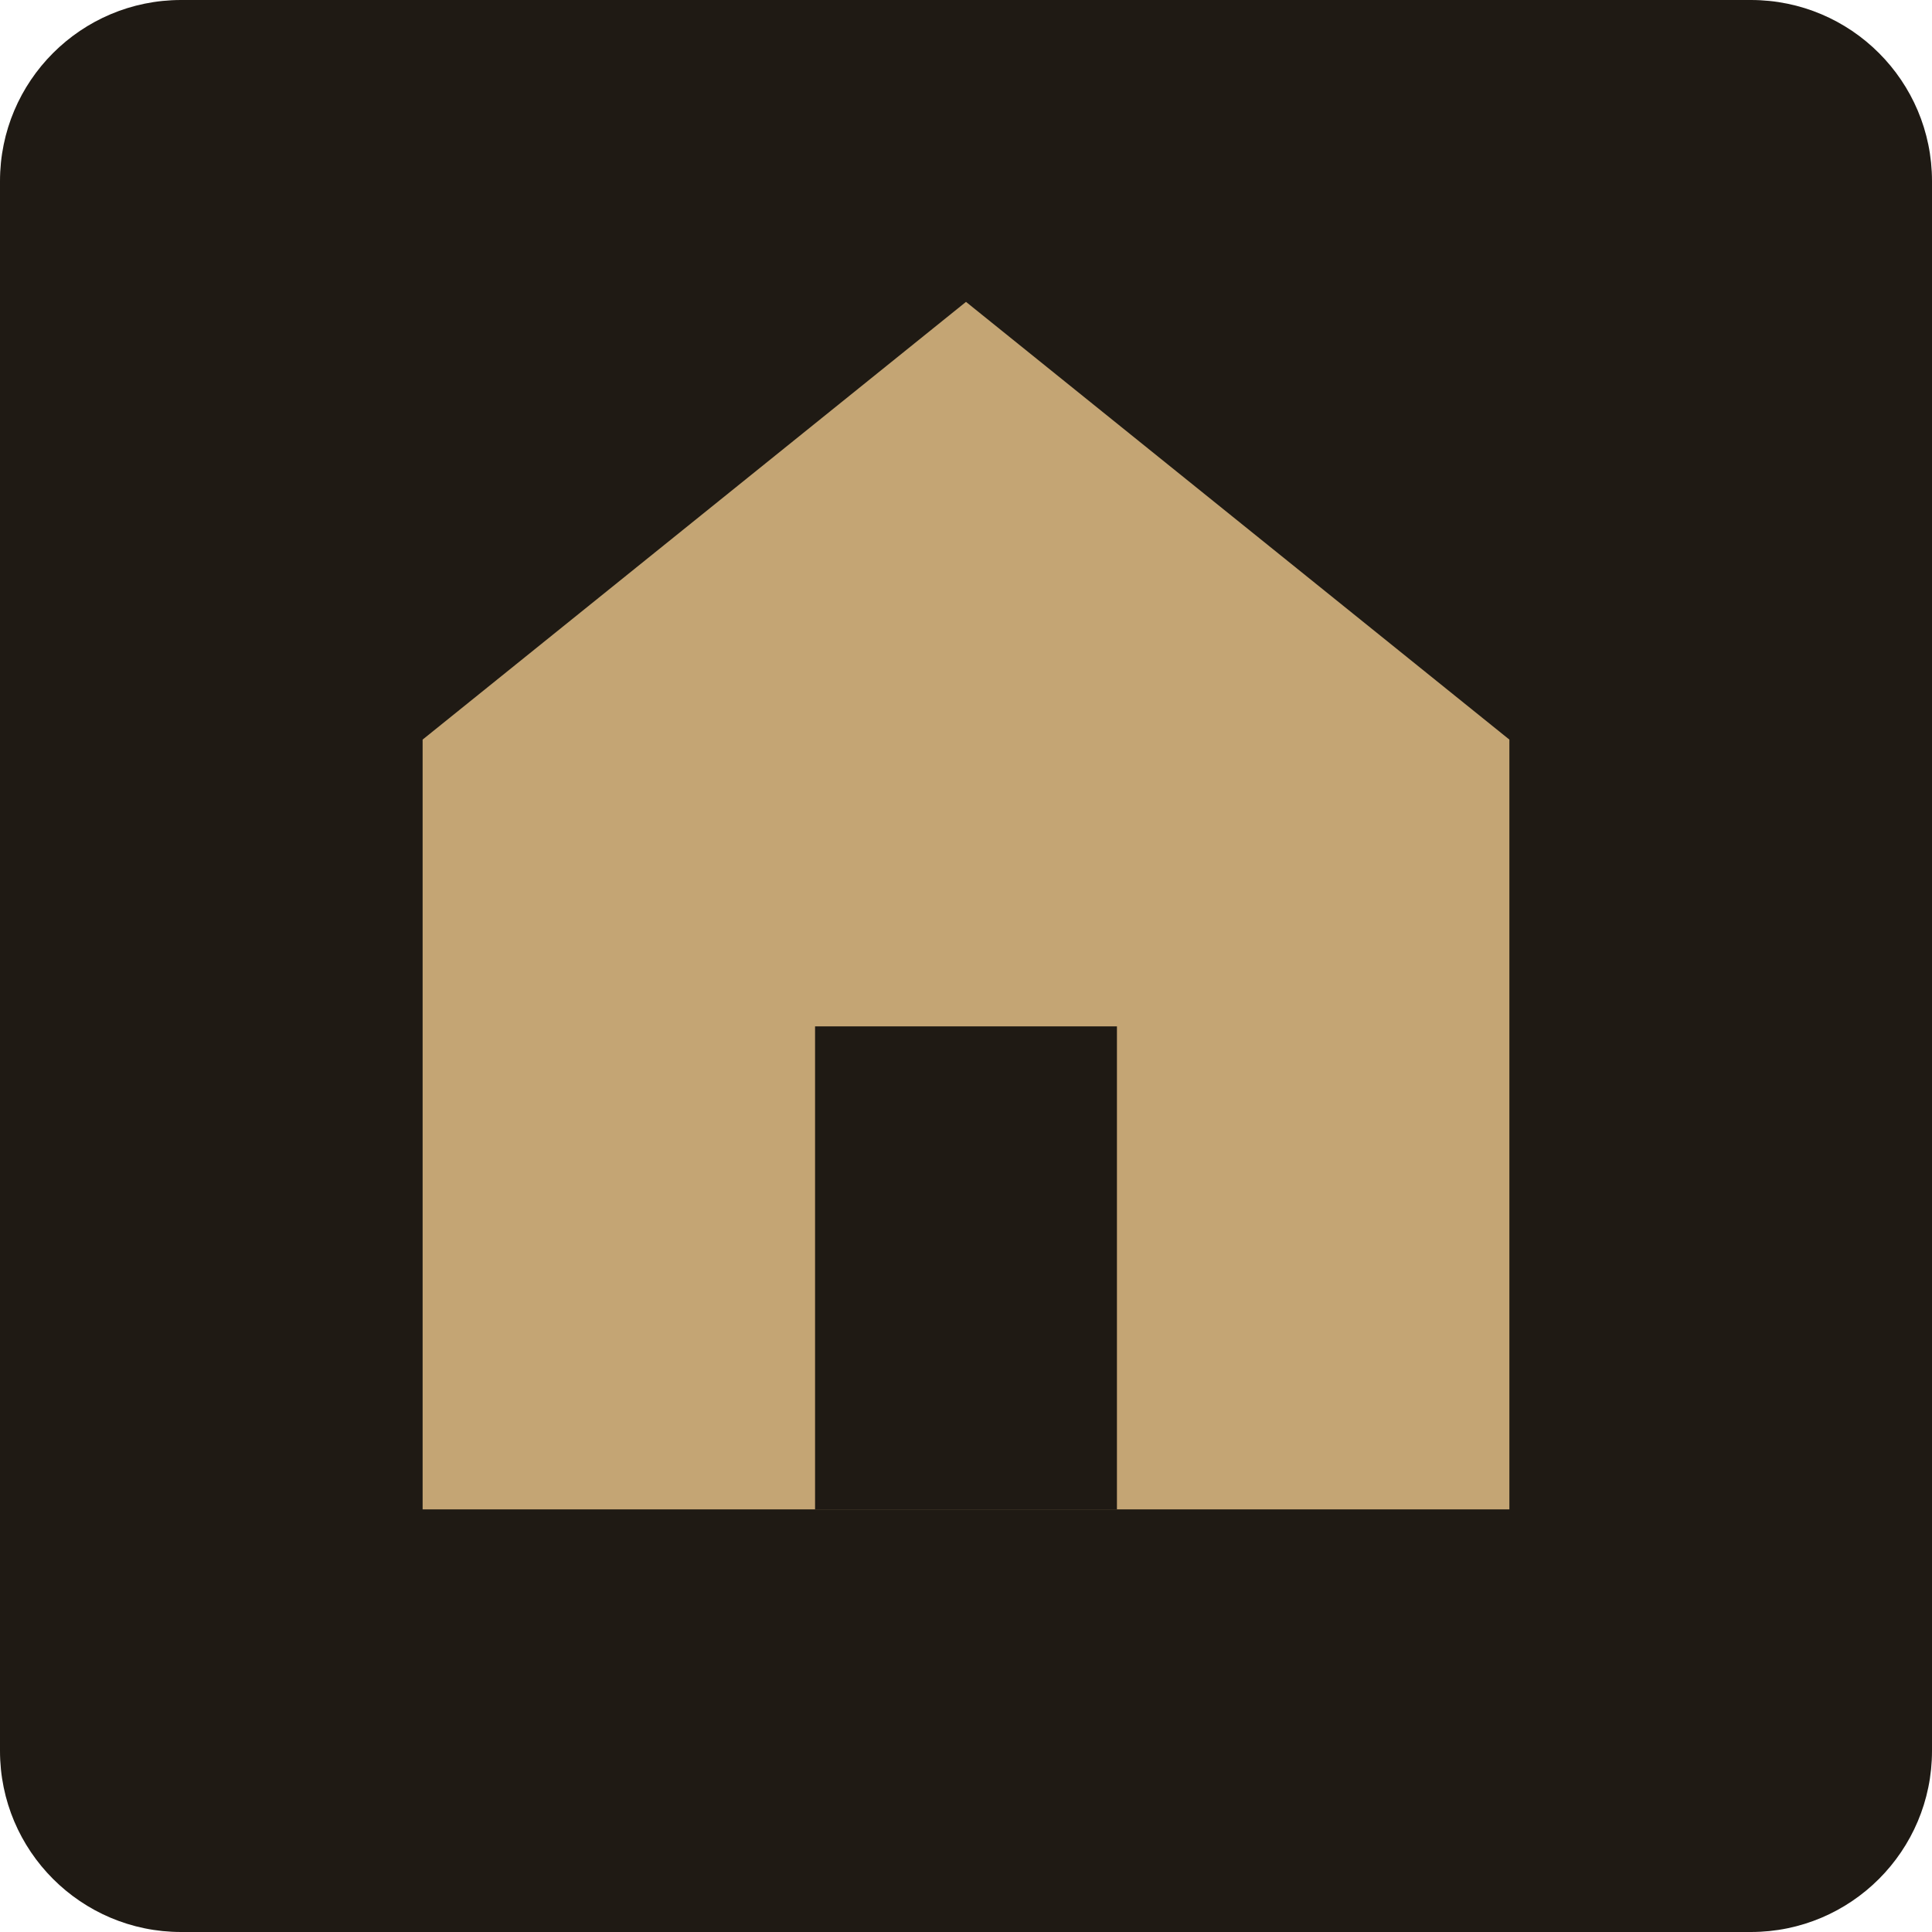
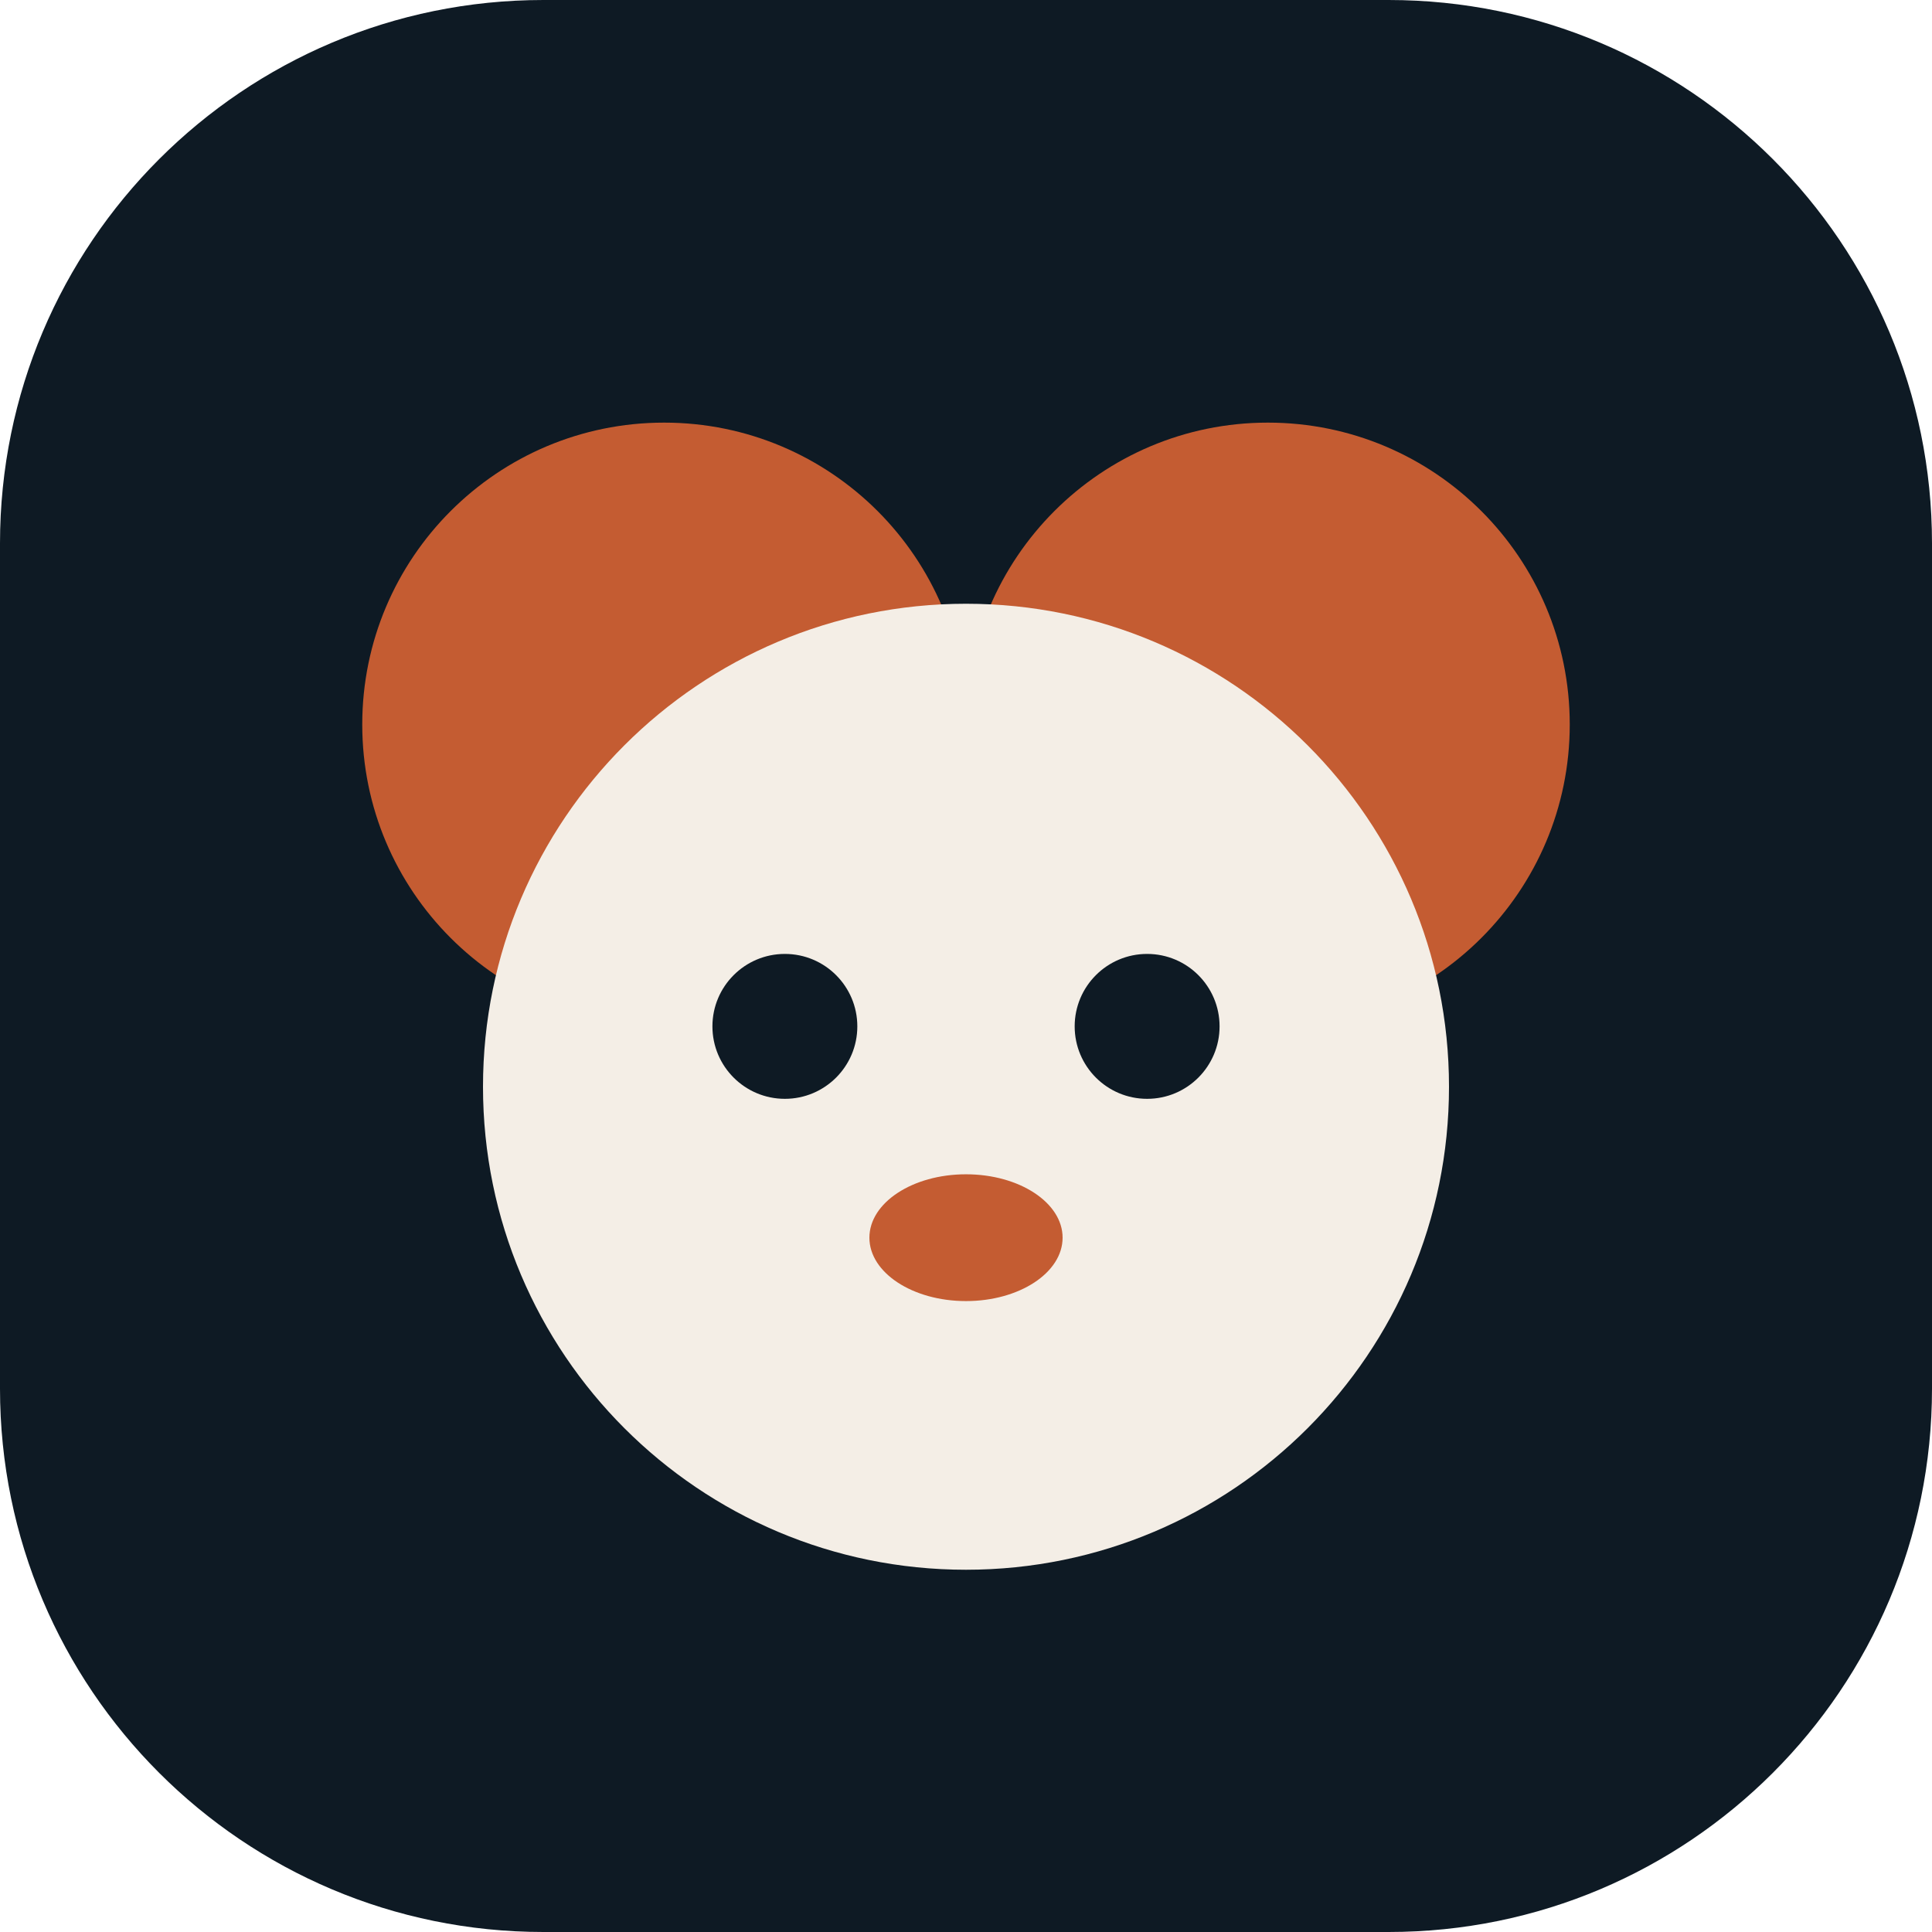
- <svg xmlns="http://www.w3.org/2000/svg" viewBox="0 0 64 64" role="img" aria-label="메종드두들">
-   <rect width="64" height="64" rx="6" fill="#1f1a14" />
-   <path d="M32 10 50 24.5V50H14V24.5L32 10Z" fill="#c4a574" />
-   <rect x="27" y="34" width="10" height="16" fill="#1f1a14" />
+ <svg xmlns="http://www.w3.org/2000/svg" viewBox="0 0 64 64" role="img" aria-label="두들코리아">
+   <rect width="64" height="64" rx="18" fill="#0e1a24" />
+   <circle cx="22" cy="24" r="10" fill="#c45c32" />
+   <circle cx="42" cy="24" r="10" fill="#c45c32" />
+   <circle cx="32" cy="36" r="16" fill="#f4eee6" />
+   <circle cx="26" cy="34" r="2.4" fill="#0e1a24" />
+   <circle cx="38" cy="34" r="2.4" fill="#0e1a24" />
+   <ellipse cx="32" cy="41" rx="3.2" ry="2.1" fill="#c45c32" />
</svg>
